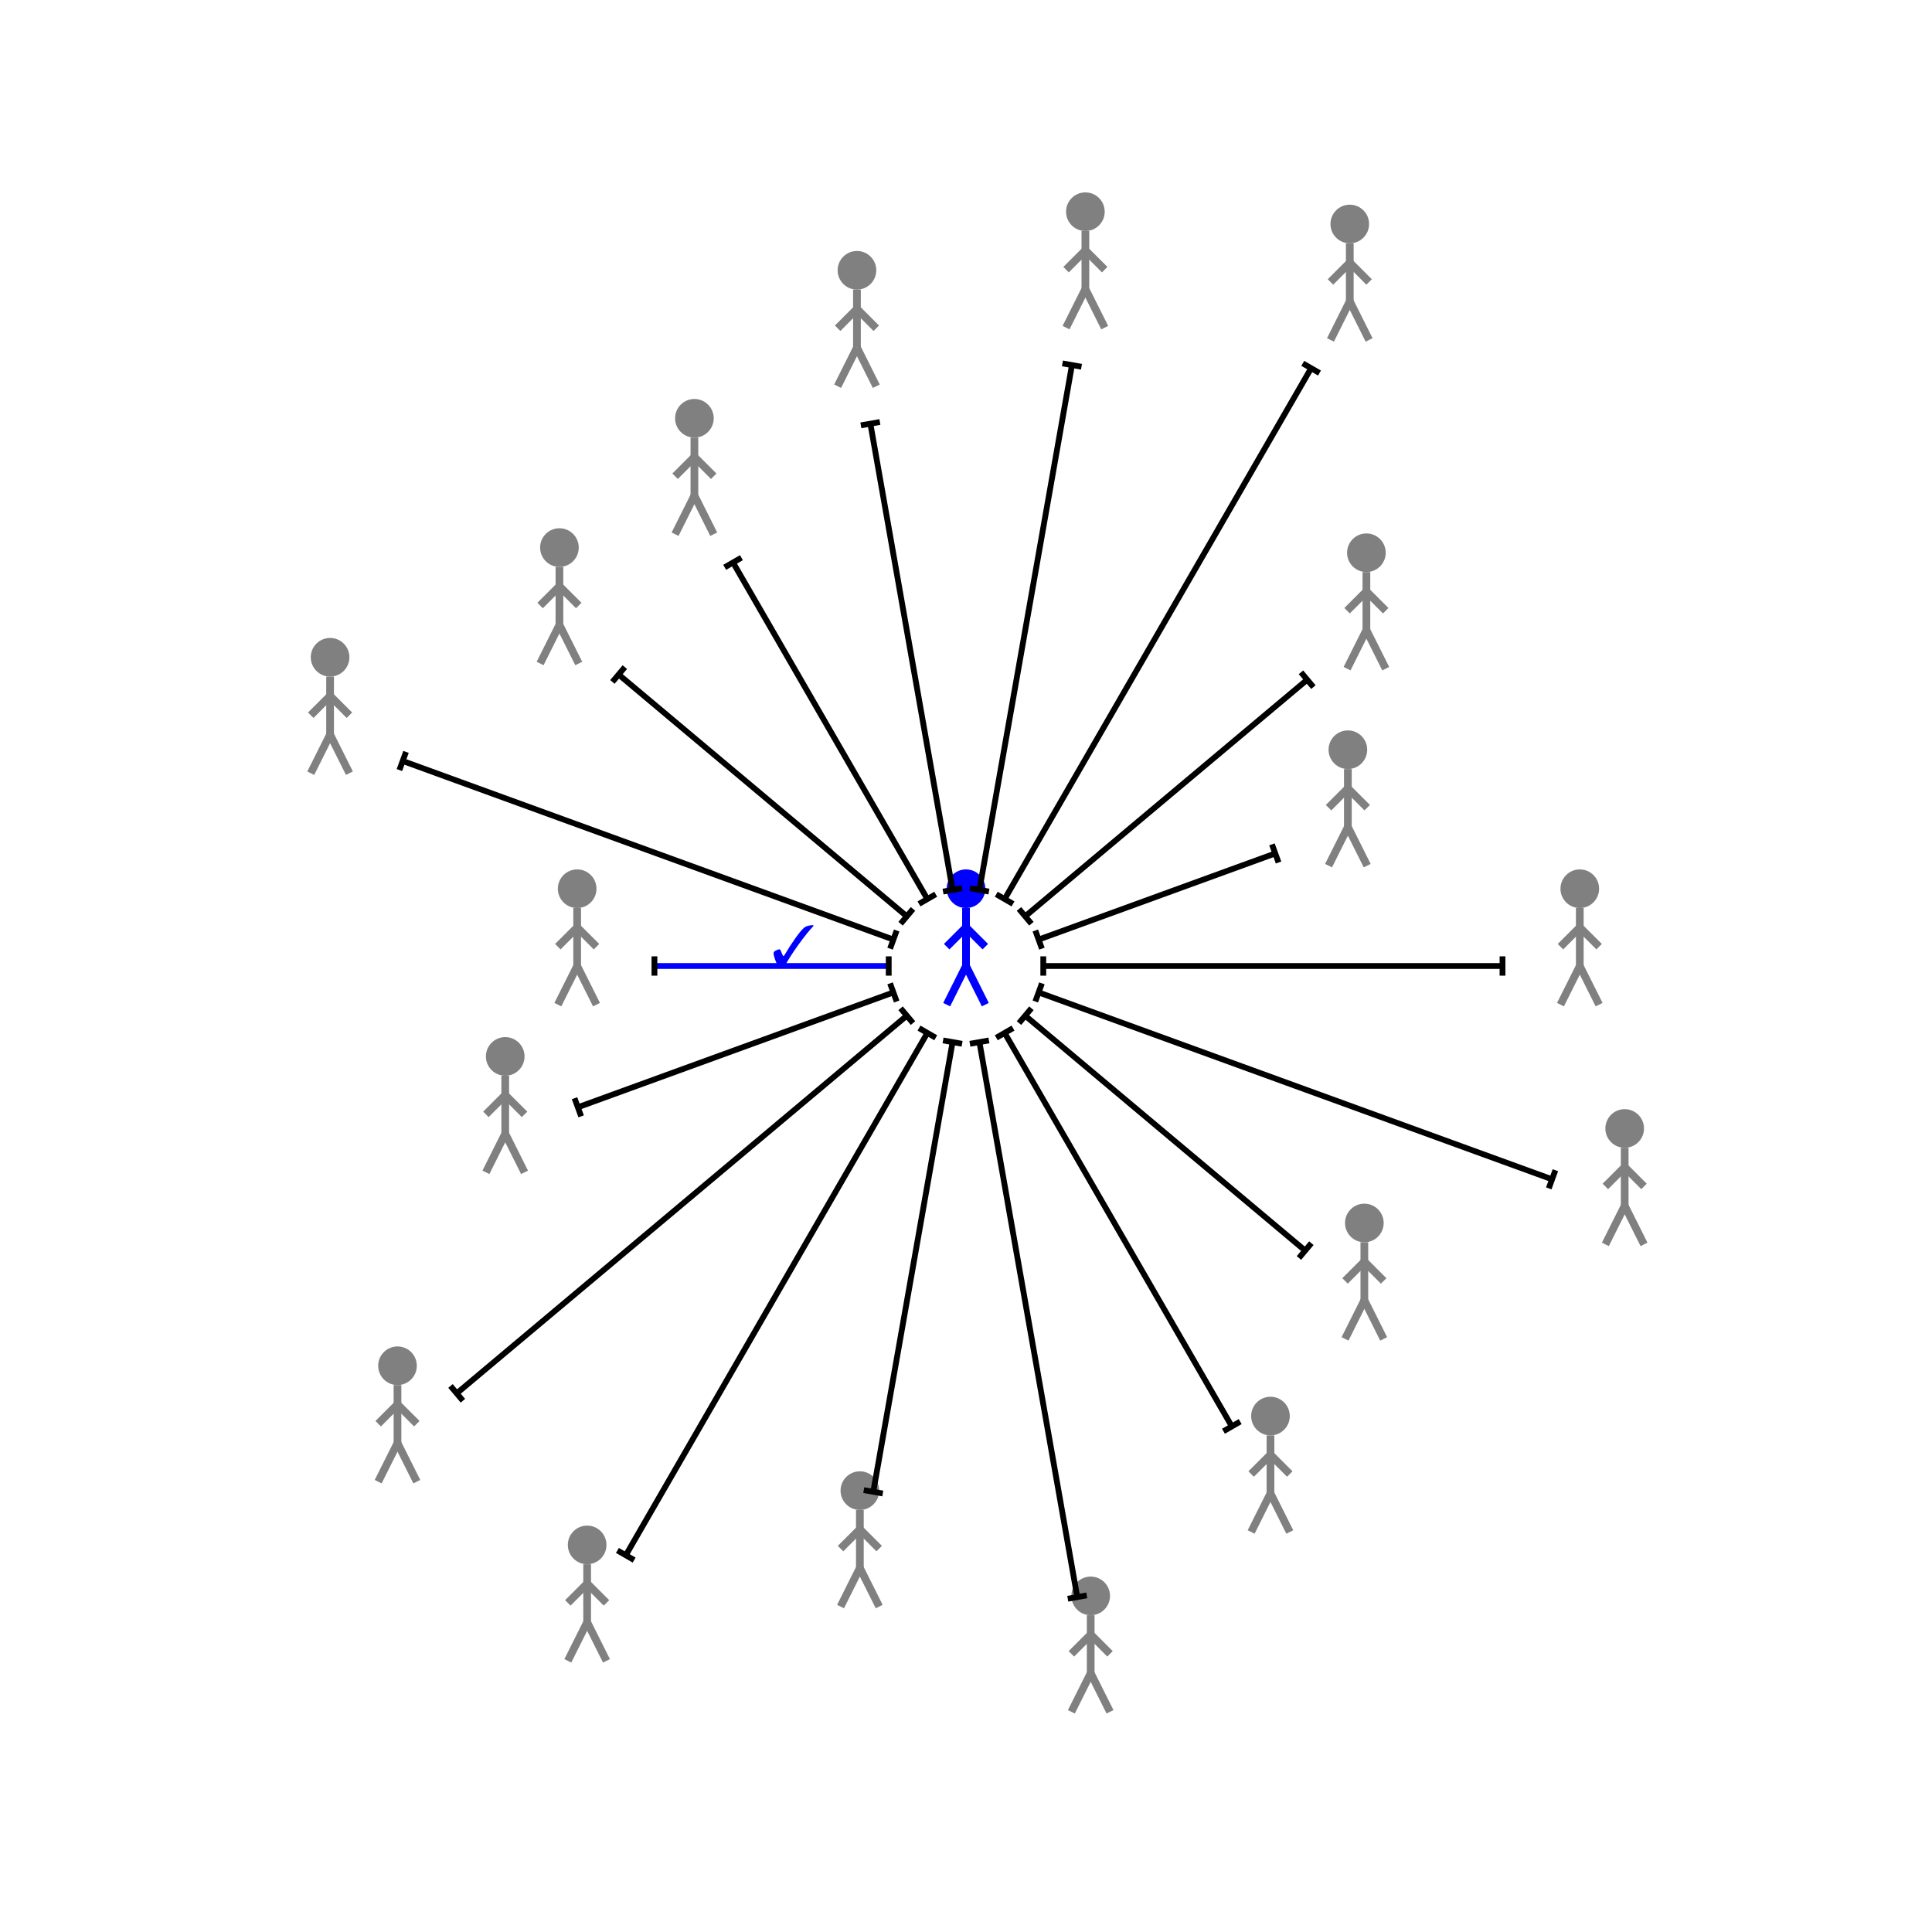
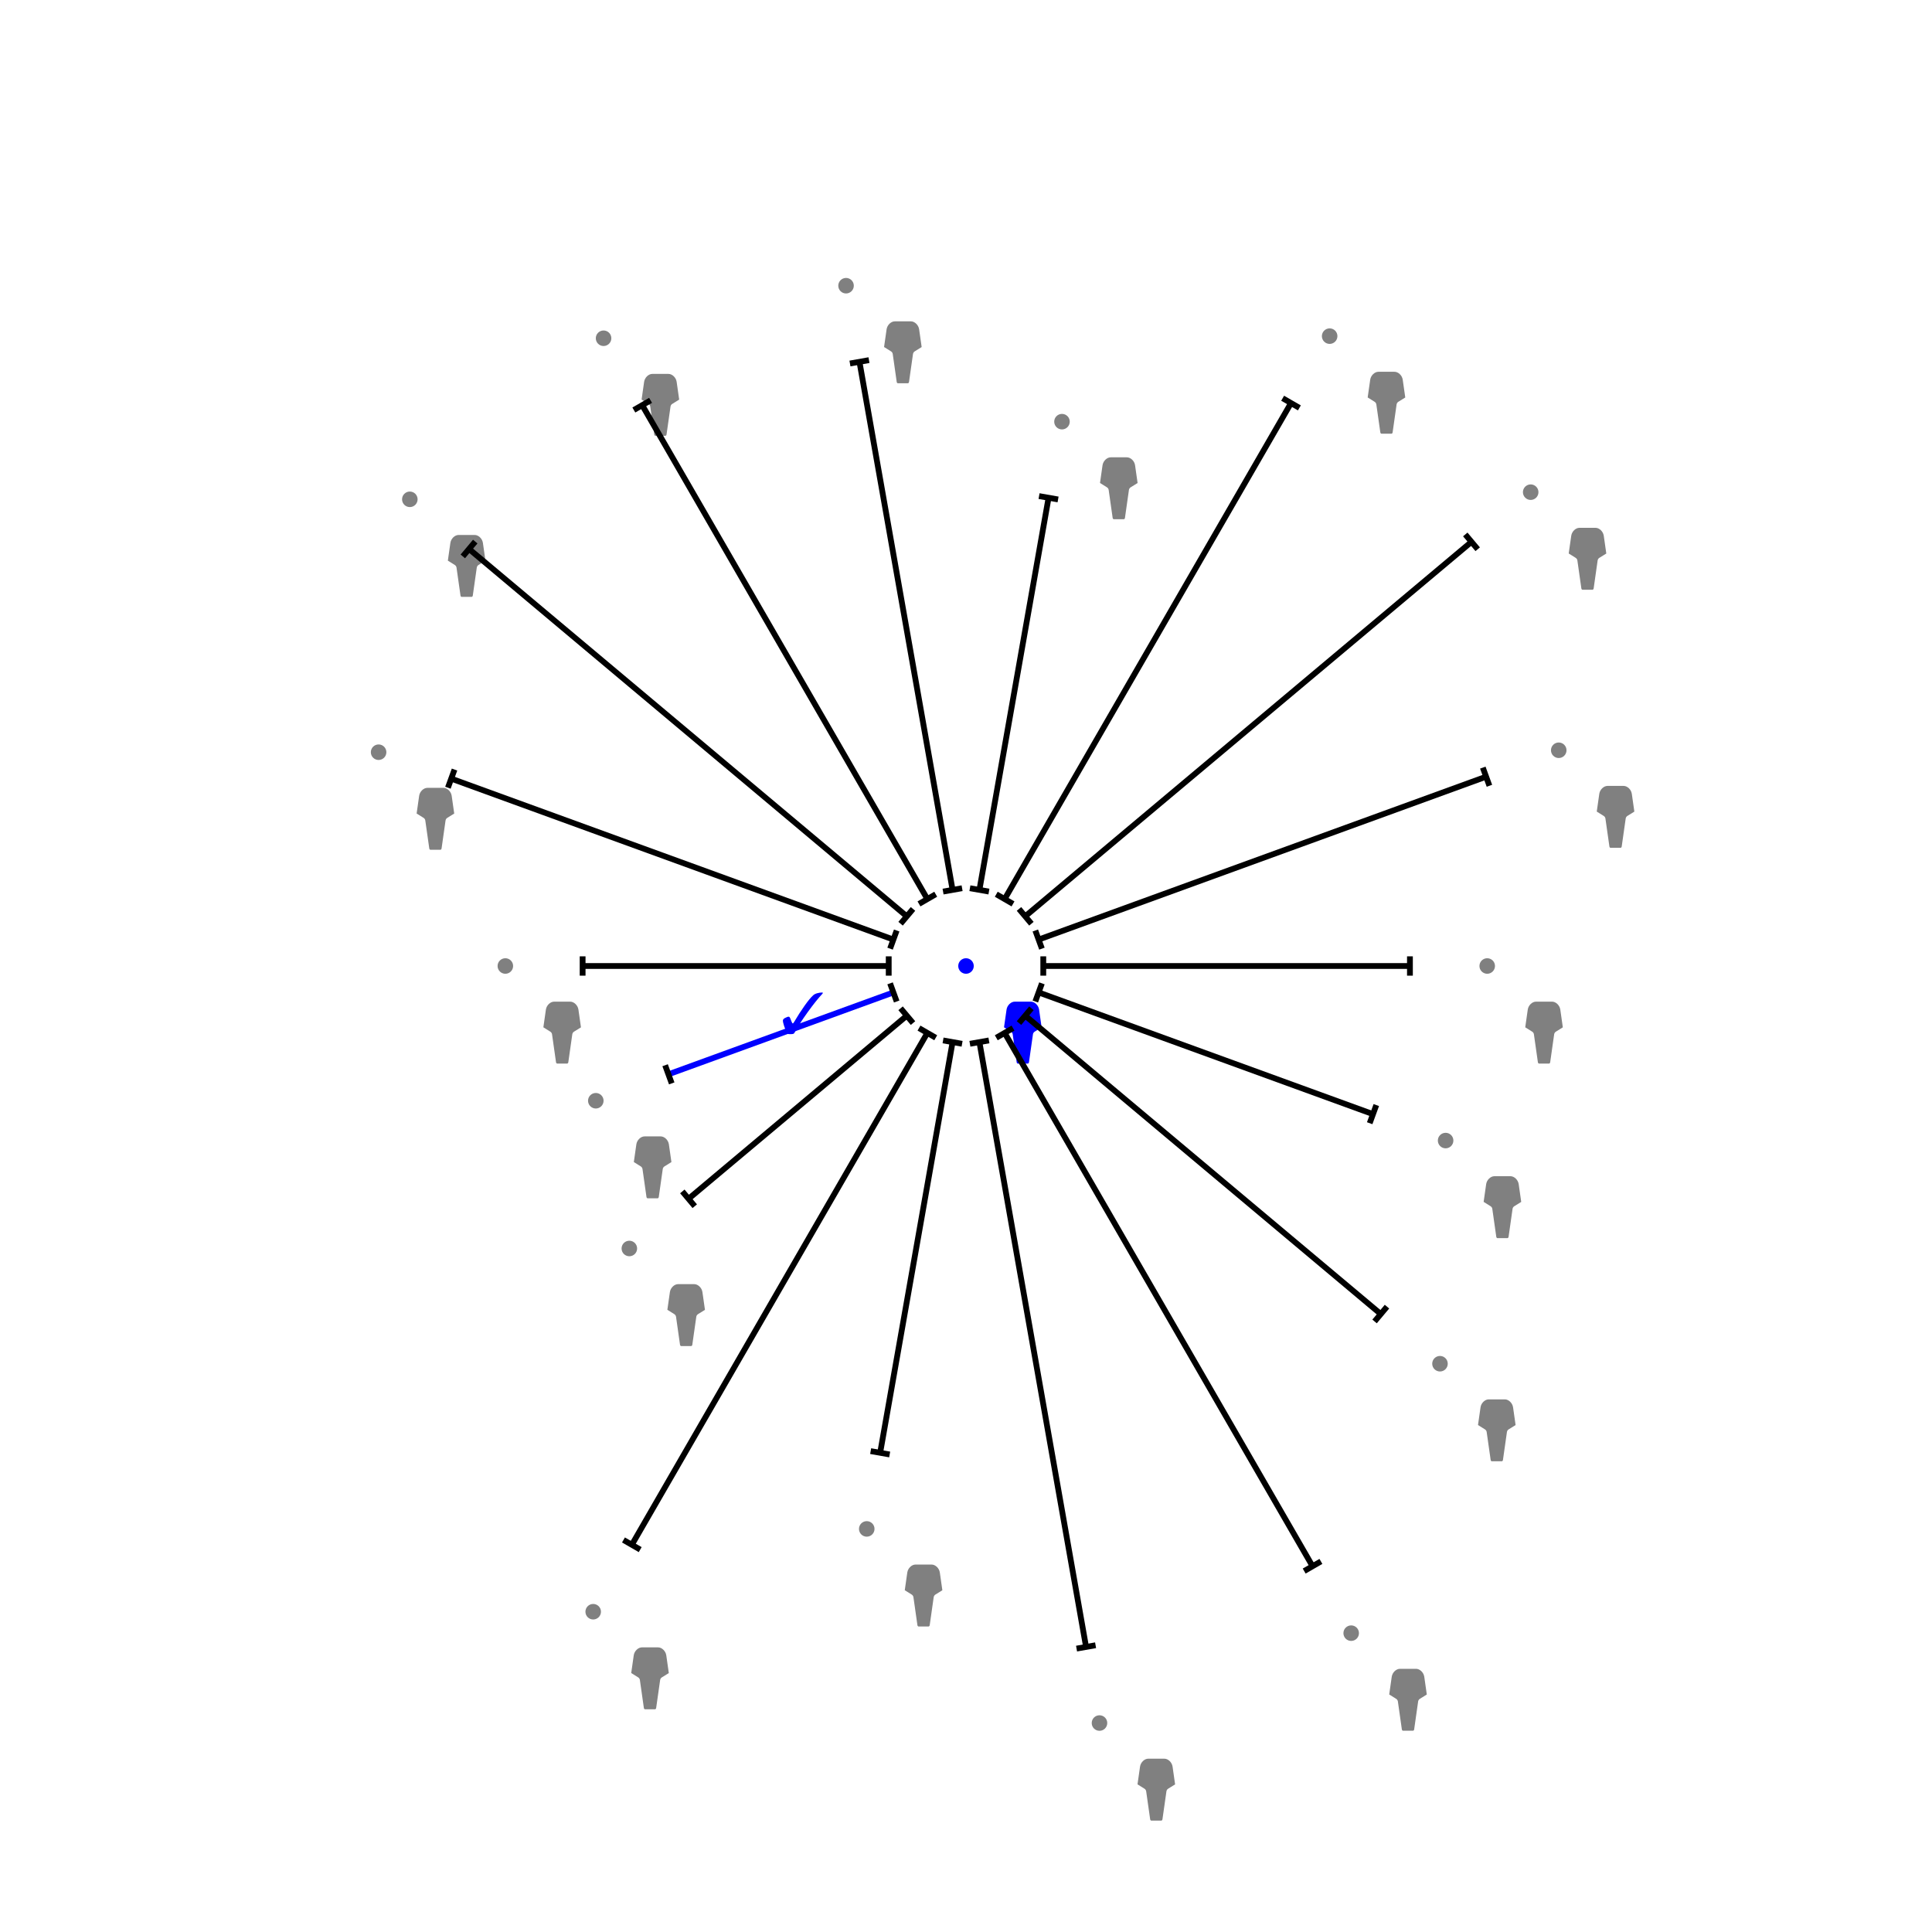
<svg xmlns="http://www.w3.org/2000/svg" baseProfile="full" height="500px" version="1.1" width="500px">
  <defs>
    <marker id="start_arrow" markerHeight="6" markerWidth="6" orient="auto" refX="3" refY="3">
      <path d="M6,0 L0,3 L6,6 Z" fill="black" />
    </marker>
    <marker id="end_arrow" markerHeight="6" markerWidth="6" orient="auto" refX="3" refY="3">
      <path d="M0,0 L6,3 L0,6 Z" fill="black" />
    </marker>
  </defs>
-   <circle cx="250" cy="230" fill="blue" r="5" />
-   <line stroke="blue" stroke-width="2" x1="250" x2="250" y1="235" y2="250" />
-   <line stroke="blue" stroke-width="2" x1="250" x2="245" y1="240" y2="245" />
-   <line stroke="blue" stroke-width="2" x1="250" x2="255" y1="240" y2="245" />
-   <line stroke="blue" stroke-width="2" x1="250" x2="245" y1="250" y2="260" />
-   <line stroke="blue" stroke-width="2" x1="250" x2="255" y1="250" y2="260" />
-   <circle cx="408.848" cy="230.0" fill="grey" r="5" />
-   <line stroke="grey" stroke-width="2" x1="408.848" x2="408.848" y1="235.0" y2="250.0" />
-   <line stroke="grey" stroke-width="2" x1="408.848" x2="403.848" y1="240.0" y2="245.0" />
-   <line stroke="grey" stroke-width="2" x1="408.848" x2="413.848" y1="240.0" y2="245.0" />
-   <line stroke="grey" stroke-width="2" x1="408.848" x2="403.848" y1="250.0" y2="260.0" />
-   <line stroke="grey" stroke-width="2" x1="408.848" x2="413.848" y1="250.0" y2="260.0" />
-   <line stroke="black" stroke-width="1.5" x1="270.0" x2="388.848" y1="250.0" y2="250.0" />
+   <g fill="blue" transform="translate(250,250) scale(0.1)">
+     <circle cx="0" cy="0" r="20.104" />
+     <path d="M98.402,158.679 L104.963,112.661 C106.644,101.598 116.398,92.253 126.261,92.253 H167.816 C177.678,92.253 187.431,101.599 189.114,112.661 L195.687,158.766 L177.734,169.911 C175.299,171.423 173.66,173.934 173.256,176.769 L162.956,249.147 C162.951,249.184 162.945,249.222 162.94,249.259 C162.697,251.122 161.041,252.485 160.27,252.485 H133.833 C133.062,252.485 131.406,251.123 131.163,249.259 C131.158,249.222 131.152,249.184 131.147,249.147 L120.845,176.769 C120.442,173.933 118.802,171.423 116.368,169.911 L98.402,158.679 Z" />
+   </g>
+   <g fill="grey" transform="translate(384.8899,250.0) scale(0.1)">
+     <circle cx="0" cy="0" r="20.104" />
+     <path d="M98.402,158.679 L104.963,112.661 C106.644,101.598 116.398,92.253 126.261,92.253 H167.816 C177.678,92.253 187.431,101.599 189.114,112.661 L195.687,158.766 L177.734,169.911 C175.299,171.423 173.66,173.934 173.256,176.769 L162.956,249.147 C162.951,249.184 162.945,249.222 162.94,249.259 C162.697,251.122 161.041,252.485 160.27,252.485 H133.833 C133.062,252.485 131.406,251.123 131.163,249.259 C131.158,249.222 131.152,249.184 131.147,249.147 L120.845,176.769 C120.442,173.933 118.802,171.423 116.368,169.911 L98.402,158.679 Z" />
+   </g>
+   <line stroke="black" stroke-width="1.5" x1="270.0" x2="364.89" y1="250.0" y2="250.0" />
  <line stroke="black" stroke-width="1.5" x1="270.0" x2="270.0" y1="252.5" y2="247.5" />
-   <line stroke="black" stroke-width="1.5" x1="388.848" x2="388.848" y1="252.5" y2="247.5" />
-   <circle cx="420.468" cy="292.045" fill="grey" r="5" />
-   <line stroke="grey" stroke-width="2" x1="420.468" x2="420.468" y1="297.045" y2="312.045" />
-   <line stroke="grey" stroke-width="2" x1="420.468" x2="415.468" y1="302.045" y2="307.045" />
-   <line stroke="grey" stroke-width="2" x1="420.468" x2="425.468" y1="302.045" y2="307.045" />
-   <line stroke="grey" stroke-width="2" x1="420.468" x2="415.468" y1="312.045" y2="322.045" />
-   <line stroke="grey" stroke-width="2" x1="420.468" x2="425.468" y1="312.045" y2="322.045" />
-   <line stroke="black" stroke-width="1.5" x1="268.794" x2="401.675" y1="256.84" y2="305.205" />
+   <line stroke="black" stroke-width="1.5" x1="364.89" x2="364.89" y1="252.5" y2="247.5" />
+   <g fill="grey" transform="translate(374.1232,295.1771) scale(0.1)">
+     <circle cx="0" cy="0" r="20.104" />
+     <path d="M98.402,158.679 L104.963,112.661 C106.644,101.598 116.398,92.253 126.261,92.253 H167.816 C177.678,92.253 187.431,101.599 189.114,112.661 L195.687,158.766 L177.734,169.911 C175.299,171.423 173.66,173.934 173.256,176.769 L162.956,249.147 C162.951,249.184 162.945,249.222 162.94,249.259 C162.697,251.122 161.041,252.485 160.27,252.485 H133.833 C133.062,252.485 131.406,251.123 131.163,249.259 C131.158,249.222 131.152,249.184 131.147,249.147 L120.845,176.769 C120.442,173.933 118.802,171.423 116.368,169.911 L98.402,158.679 Z" />
+   </g>
+   <line stroke="black" stroke-width="1.5" x1="268.794" x2="355.329" y1="256.84" y2="288.337" />
  <line stroke="black" stroke-width="1.5" x1="267.939" x2="269.649" y1="259.19" y2="254.491" />
-   <line stroke="black" stroke-width="1.5" x1="400.82" x2="402.53" y1="307.554" y2="302.856" />
-   <circle cx="353.093" cy="316.506" fill="grey" r="5" />
-   <line stroke="grey" stroke-width="2" x1="353.093" x2="353.093" y1="321.506" y2="336.506" />
-   <line stroke="grey" stroke-width="2" x1="353.093" x2="348.093" y1="326.506" y2="331.506" />
-   <line stroke="grey" stroke-width="2" x1="353.093" x2="358.093" y1="326.506" y2="331.506" />
-   <line stroke="grey" stroke-width="2" x1="353.093" x2="348.093" y1="336.506" y2="346.506" />
-   <line stroke="grey" stroke-width="2" x1="353.093" x2="358.093" y1="336.506" y2="346.506" />
-   <line stroke="black" stroke-width="1.5" x1="265.321" x2="337.772" y1="262.856" y2="323.65" />
+   <line stroke="black" stroke-width="1.5" x1="354.474" x2="356.184" y1="290.686" y2="285.988" />
+   <g fill="grey" transform="translate(372.666,352.929) scale(0.1)">
+     <circle cx="0" cy="0" r="20.104" />
+     <path d="M98.402,158.679 L104.963,112.661 C106.644,101.598 116.398,92.253 126.261,92.253 H167.816 C177.678,92.253 187.431,101.599 189.114,112.661 L195.687,158.766 L177.734,169.911 C175.299,171.423 173.66,173.934 173.256,176.769 L162.956,249.147 C162.951,249.184 162.945,249.222 162.94,249.259 C162.697,251.122 161.041,252.485 160.27,252.485 H133.833 C133.062,252.485 131.406,251.123 131.163,249.259 C131.158,249.222 131.152,249.184 131.147,249.147 L120.845,176.769 C120.442,173.933 118.802,171.423 116.368,169.911 L98.402,158.679 Z" />
+   </g>
+   <line stroke="black" stroke-width="1.5" x1="265.321" x2="357.345" y1="262.856" y2="340.073" />
  <line stroke="black" stroke-width="1.5" x1="263.714" x2="266.928" y1="264.771" y2="260.941" />
-   <line stroke="black" stroke-width="1.5" x1="336.166" x2="339.379" y1="325.565" y2="321.735" />
-   <circle cx="328.795" cy="366.477" fill="grey" r="5" />
-   <line stroke="grey" stroke-width="2" x1="328.795" x2="328.795" y1="371.477" y2="386.477" />
-   <line stroke="grey" stroke-width="2" x1="328.795" x2="323.795" y1="376.477" y2="381.477" />
-   <line stroke="grey" stroke-width="2" x1="328.795" x2="333.795" y1="376.477" y2="381.477" />
-   <line stroke="grey" stroke-width="2" x1="328.795" x2="323.795" y1="386.477" y2="396.477" />
-   <line stroke="grey" stroke-width="2" x1="328.795" x2="333.795" y1="386.477" y2="396.477" />
-   <line stroke="black" stroke-width="1.5" x1="260.0" x2="318.795" y1="267.321" y2="369.156" />
+   <line stroke="black" stroke-width="1.5" x1="355.738" x2="358.952" y1="341.988" y2="338.158" />
+   <g fill="grey" transform="translate(349.6864,422.6619) scale(0.1)">
+     <circle cx="0" cy="0" r="20.104" />
+     <path d="M98.402,158.679 L104.963,112.661 C106.644,101.598 116.398,92.253 126.261,92.253 H167.816 C177.678,92.253 187.431,101.599 189.114,112.661 L195.687,158.766 L177.734,169.911 C175.299,171.423 173.66,173.934 173.256,176.769 L162.956,249.147 C162.951,249.184 162.945,249.222 162.94,249.259 C162.697,251.122 161.041,252.485 160.27,252.485 H133.833 C133.062,252.485 131.406,251.123 131.163,249.259 C131.158,249.222 131.152,249.184 131.147,249.147 L120.845,176.769 C120.442,173.933 118.802,171.423 116.368,169.911 L98.402,158.679 Z" />
+   </g>
+   <line stroke="black" stroke-width="1.5" x1="260.0" x2="339.686" y1="267.321" y2="405.341" />
  <line stroke="black" stroke-width="1.5" x1="257.835" x2="262.165" y1="268.571" y2="266.071" />
-   <line stroke="black" stroke-width="1.5" x1="316.63" x2="320.96" y1="370.406" y2="367.906" />
-   <circle cx="282.271" cy="413.016" fill="grey" r="5" />
-   <line stroke="grey" stroke-width="2" x1="282.271" x2="282.271" y1="418.016" y2="433.016" />
-   <line stroke="grey" stroke-width="2" x1="282.271" x2="277.271" y1="423.016" y2="428.016" />
-   <line stroke="grey" stroke-width="2" x1="282.271" x2="287.271" y1="423.016" y2="428.016" />
-   <line stroke="grey" stroke-width="2" x1="282.271" x2="277.271" y1="433.016" y2="443.016" />
-   <line stroke="grey" stroke-width="2" x1="282.271" x2="287.271" y1="433.016" y2="443.016" />
-   <line stroke="black" stroke-width="1.5" x1="253.473" x2="278.798" y1="269.696" y2="413.319" />
+   <line stroke="black" stroke-width="1.5" x1="337.521" x2="341.851" y1="406.591" y2="404.091" />
+   <g fill="grey" transform="translate(284.5461,445.9206) scale(0.1)">
+     <circle cx="0" cy="0" r="20.104" />
+     <path d="M98.402,158.679 L104.963,112.661 C106.644,101.598 116.398,92.253 126.261,92.253 H167.816 C177.678,92.253 187.431,101.599 189.114,112.661 L195.687,158.766 L177.734,169.911 C175.299,171.423 173.66,173.934 173.256,176.769 L162.956,249.147 C162.951,249.184 162.945,249.222 162.94,249.259 C162.697,251.122 161.041,252.485 160.27,252.485 H133.833 C133.062,252.485 131.406,251.123 131.163,249.259 C131.158,249.222 131.152,249.184 131.147,249.147 L120.845,176.769 C120.442,173.933 118.802,171.423 116.368,169.911 L98.402,158.679 Z" />
+   </g>
+   <line stroke="black" stroke-width="1.5" x1="253.473" x2="281.073" y1="269.696" y2="426.224" />
  <line stroke="black" stroke-width="1.5" x1="251.011" x2="255.935" y1="270.13" y2="269.262" />
-   <line stroke="black" stroke-width="1.5" x1="276.336" x2="281.26" y1="413.753" y2="412.885" />
-   <circle cx="222.533" cy="385.774" fill="grey" r="5" />
-   <line stroke="grey" stroke-width="2" x1="222.533" x2="222.533" y1="390.774" y2="405.774" />
-   <line stroke="grey" stroke-width="2" x1="222.533" x2="217.533" y1="395.774" y2="400.774" />
-   <line stroke="grey" stroke-width="2" x1="222.533" x2="227.533" y1="395.774" y2="400.774" />
-   <line stroke="grey" stroke-width="2" x1="222.533" x2="217.533" y1="405.774" y2="415.774" />
-   <line stroke="grey" stroke-width="2" x1="222.533" x2="227.533" y1="405.774" y2="415.774" />
-   <line stroke="black" stroke-width="1.5" x1="246.527" x2="226.006" y1="269.696" y2="386.078" />
+   <line stroke="black" stroke-width="1.5" x1="278.611" x2="283.535" y1="426.659" y2="425.79" />
+   <g fill="grey" transform="translate(224.3128,395.6796) scale(0.1)">
+     <circle cx="0" cy="0" r="20.104" />
+     <path d="M98.402,158.679 L104.963,112.661 C106.644,101.598 116.398,92.253 126.261,92.253 H167.816 C177.678,92.253 187.431,101.599 189.114,112.661 L195.687,158.766 L177.734,169.911 C175.299,171.423 173.66,173.934 173.256,176.769 L162.956,249.147 C162.951,249.184 162.945,249.222 162.94,249.259 C162.697,251.122 161.041,252.485 160.27,252.485 H133.833 C133.062,252.485 131.406,251.123 131.163,249.259 C131.158,249.222 131.152,249.184 131.147,249.147 L120.845,176.769 C120.442,173.933 118.802,171.423 116.368,169.911 L98.402,158.679 Z" />
+   </g>
+   <line stroke="black" stroke-width="1.5" x1="246.527" x2="227.786" y1="269.696" y2="375.983" />
  <line stroke="black" stroke-width="1.5" x1="244.065" x2="248.989" y1="269.262" y2="270.13" />
-   <line stroke="black" stroke-width="1.5" x1="223.544" x2="228.468" y1="385.644" y2="386.512" />
-   <circle cx="151.953" cy="399.823" fill="grey" r="5" />
-   <line stroke="grey" stroke-width="2" x1="151.953" x2="151.953" y1="404.823" y2="419.823" />
-   <line stroke="grey" stroke-width="2" x1="151.953" x2="146.953" y1="409.823" y2="414.823" />
-   <line stroke="grey" stroke-width="2" x1="151.953" x2="156.953" y1="409.823" y2="414.823" />
-   <line stroke="grey" stroke-width="2" x1="151.953" x2="146.953" y1="419.823" y2="429.823" />
-   <line stroke="grey" stroke-width="2" x1="151.953" x2="156.953" y1="419.823" y2="429.823" />
-   <line stroke="black" stroke-width="1.5" x1="240.0" x2="161.953" y1="267.321" y2="402.502" />
+   <line stroke="black" stroke-width="1.5" x1="225.324" x2="230.248" y1="375.549" y2="376.418" />
+   <g fill="grey" transform="translate(153.5185,417.1109) scale(0.1)">
+     <circle cx="0" cy="0" r="20.104" />
+     <path d="M98.402,158.679 L104.963,112.661 C106.644,101.598 116.398,92.253 126.261,92.253 H167.816 C177.678,92.253 187.431,101.599 189.114,112.661 L195.687,158.766 L177.734,169.911 C175.299,171.423 173.66,173.934 173.256,176.769 L162.956,249.147 C162.951,249.184 162.945,249.222 162.94,249.259 C162.697,251.122 161.041,252.485 160.27,252.485 H133.833 C133.062,252.485 131.406,251.123 131.163,249.259 C131.158,249.222 131.152,249.184 131.147,249.147 L120.845,176.769 C120.442,173.933 118.802,171.423 116.368,169.911 L98.402,158.679 Z" />
+   </g>
+   <line stroke="black" stroke-width="1.5" x1="240.0" x2="163.518" y1="267.321" y2="399.79" />
  <line stroke="black" stroke-width="1.5" x1="237.835" x2="242.165" y1="266.071" y2="268.571" />
-   <line stroke="black" stroke-width="1.5" x1="159.788" x2="164.118" y1="401.252" y2="403.752" />
-   <circle cx="102.871" cy="353.456" fill="grey" r="5" />
-   <line stroke="grey" stroke-width="2" x1="102.871" x2="102.871" y1="358.456" y2="373.456" />
-   <line stroke="grey" stroke-width="2" x1="102.871" x2="97.871" y1="363.456" y2="368.456" />
-   <line stroke="grey" stroke-width="2" x1="102.871" x2="107.871" y1="363.456" y2="368.456" />
-   <line stroke="grey" stroke-width="2" x1="102.871" x2="97.871" y1="373.456" y2="383.456" />
-   <line stroke="grey" stroke-width="2" x1="102.871" x2="107.871" y1="373.456" y2="383.456" />
-   <line stroke="black" stroke-width="1.5" x1="234.679" x2="118.192" y1="262.856" y2="360.6" />
+   <line stroke="black" stroke-width="1.5" x1="161.353" x2="165.684" y1="398.54" y2="401.04" />
+   <g fill="grey" transform="translate(162.8734,323.1079) scale(0.1)">
+     <circle cx="0" cy="0" r="20.104" />
+     <path d="M98.402,158.679 L104.963,112.661 C106.644,101.598 116.398,92.253 126.261,92.253 H167.816 C177.678,92.253 187.431,101.599 189.114,112.661 L195.687,158.766 L177.734,169.911 C175.299,171.423 173.66,173.934 173.256,176.769 L162.956,249.147 C162.951,249.184 162.945,249.222 162.94,249.259 C162.697,251.122 161.041,252.485 160.27,252.485 H133.833 C133.062,252.485 131.406,251.123 131.163,249.259 C131.158,249.222 131.152,249.184 131.147,249.147 L120.845,176.769 C120.442,173.933 118.802,171.423 116.368,169.911 L98.402,158.679 Z" />
+   </g>
+   <line stroke="black" stroke-width="1.5" x1="234.679" x2="178.194" y1="262.856" y2="310.252" />
  <line stroke="black" stroke-width="1.5" x1="233.072" x2="236.286" y1="260.941" y2="264.771" />
-   <line stroke="black" stroke-width="1.5" x1="116.585" x2="119.799" y1="358.685" y2="362.515" />
-   <circle cx="130.753" cy="273.402" fill="grey" r="5" />
-   <line stroke="grey" stroke-width="2" x1="130.753" x2="130.753" y1="278.402" y2="293.402" />
-   <line stroke="grey" stroke-width="2" x1="130.753" x2="125.753" y1="283.402" y2="288.402" />
-   <line stroke="grey" stroke-width="2" x1="130.753" x2="135.753" y1="283.402" y2="288.402" />
-   <line stroke="grey" stroke-width="2" x1="130.753" x2="125.753" y1="293.402" y2="303.402" />
-   <line stroke="grey" stroke-width="2" x1="130.753" x2="135.753" y1="293.402" y2="303.402" />
-   <line stroke="black" stroke-width="1.5" x1="231.206" x2="149.547" y1="256.84" y2="286.562" />
+   <line stroke="black" stroke-width="1.5" x1="176.587" x2="179.801" y1="308.337" y2="312.167" />
+   <g fill="grey" transform="translate(154.1942,284.8705) scale(0.1)">
+     <circle cx="0" cy="0" r="20.104" />
+     <path d="M98.402,158.679 L104.963,112.661 C106.644,101.598 116.398,92.253 126.261,92.253 H167.816 C177.678,92.253 187.431,101.599 189.114,112.661 L195.687,158.766 L177.734,169.911 C175.299,171.423 173.66,173.934 173.256,176.769 L162.956,249.147 C162.951,249.184 162.945,249.222 162.94,249.259 C162.697,251.122 161.041,252.485 160.27,252.485 H133.833 C133.062,252.485 131.406,251.123 131.163,249.259 C131.158,249.222 131.152,249.184 131.147,249.147 L120.845,176.769 C120.442,173.933 118.802,171.423 116.368,169.911 L98.402,158.679 Z" />
+   </g>
+   <line stroke="blue" stroke-width="1.5" x1="231.206" x2="172.988" y1="256.84" y2="278.03" />
  <line stroke="black" stroke-width="1.5" x1="230.351" x2="232.061" y1="254.491" y2="259.19" />
-   <line stroke="black" stroke-width="1.5" x1="148.692" x2="150.402" y1="284.213" y2="288.911" />
-   <circle cx="149.369" cy="230.0" fill="grey" r="5" />
-   <line stroke="grey" stroke-width="2" x1="149.369" x2="149.369" y1="235.0" y2="250.0" />
-   <line stroke="grey" stroke-width="2" x1="149.369" x2="144.369" y1="240.0" y2="245.0" />
-   <line stroke="grey" stroke-width="2" x1="149.369" x2="154.369" y1="240.0" y2="245.0" />
-   <line stroke="grey" stroke-width="2" x1="149.369" x2="144.369" y1="250.0" y2="260.0" />
-   <line stroke="grey" stroke-width="2" x1="149.369" x2="154.369" y1="250.0" y2="260.0" />
-   <line stroke="blue" stroke-width="1.5" x1="230.0" x2="169.369" y1="250.0" y2="250.0" />
+   <line stroke="black" stroke-width="1.5" x1="172.133" x2="173.843" y1="275.681" y2="280.379" />
+   <g fill="grey" transform="translate(130.7833,250) scale(0.1)">
+     <circle cx="0" cy="0" r="20.104" />
+     <path d="M98.402,158.679 L104.963,112.661 C106.644,101.598 116.398,92.253 126.261,92.253 H167.816 C177.678,92.253 187.431,101.599 189.114,112.661 L195.687,158.766 L177.734,169.911 C175.299,171.423 173.66,173.934 173.256,176.769 L162.956,249.147 C162.951,249.184 162.945,249.222 162.94,249.259 C162.697,251.122 161.041,252.485 160.27,252.485 H133.833 C133.062,252.485 131.406,251.123 131.163,249.259 C131.158,249.222 131.152,249.184 131.147,249.147 L120.845,176.769 C120.442,173.933 118.802,171.423 116.368,169.911 L98.402,158.679 Z" />
+   </g>
+   <line stroke="black" stroke-width="1.5" x1="230.0" x2="150.783" y1="250.0" y2="250" />
  <line stroke="black" stroke-width="1.5" x1="230.0" x2="230.0" y1="247.5" y2="252.5" />
-   <line stroke="black" stroke-width="1.5" x1="169.369" x2="169.369" y1="247.5" y2="252.5" />
-   <circle cx="85.426" cy="170.1" fill="grey" r="5" />
-   <line stroke="grey" stroke-width="2" x1="85.426" x2="85.426" y1="175.1" y2="190.1" />
-   <line stroke="grey" stroke-width="2" x1="85.426" x2="80.426" y1="180.1" y2="185.1" />
-   <line stroke="grey" stroke-width="2" x1="85.426" x2="90.426" y1="180.1" y2="185.1" />
-   <line stroke="grey" stroke-width="2" x1="85.426" x2="80.426" y1="190.1" y2="200.1" />
-   <line stroke="grey" stroke-width="2" x1="85.426" x2="90.426" y1="190.1" y2="200.1" />
-   <line stroke="black" stroke-width="1.5" x1="231.206" x2="104.219" y1="243.16" y2="196.94" />
+   <line stroke="black" stroke-width="1.5" x1="150.783" x2="150.783" y1="247.5" y2="252.5" />
+   <g fill="grey" transform="translate(97.98251,194.6702) scale(0.1)">
+     <circle cx="0" cy="0" r="20.104" />
+     <path d="M98.402,158.679 L104.963,112.661 C106.644,101.598 116.398,92.253 126.261,92.253 H167.816 C177.678,92.253 187.431,101.599 189.114,112.661 L195.687,158.766 L177.734,169.911 C175.299,171.423 173.66,173.934 173.256,176.769 L162.956,249.147 C162.951,249.184 162.945,249.222 162.94,249.259 C162.697,251.122 161.041,252.485 160.27,252.485 H133.833 C133.062,252.485 131.406,251.123 131.163,249.259 C131.158,249.222 131.152,249.184 131.147,249.147 L120.845,176.769 C120.442,173.933 118.802,171.423 116.368,169.911 L98.402,158.679 Z" />
+   </g>
+   <line stroke="black" stroke-width="1.5" x1="231.206" x2="116.776" y1="243.16" y2="201.511" />
  <line stroke="black" stroke-width="1.5" x1="232.061" x2="230.351" y1="240.81" y2="245.509" />
-   <line stroke="black" stroke-width="1.5" x1="105.074" x2="103.364" y1="194.591" y2="199.289" />
-   <circle cx="144.78" cy="141.71" fill="grey" r="5" />
-   <line stroke="grey" stroke-width="2" x1="144.78" x2="144.78" y1="146.71" y2="161.71" />
-   <line stroke="grey" stroke-width="2" x1="144.78" x2="139.78" y1="151.71" y2="156.71" />
-   <line stroke="grey" stroke-width="2" x1="144.78" x2="149.78" y1="151.71" y2="156.71" />
-   <line stroke="grey" stroke-width="2" x1="144.78" x2="139.78" y1="161.71" y2="171.71" />
-   <line stroke="grey" stroke-width="2" x1="144.78" x2="149.78" y1="161.71" y2="171.71" />
-   <line stroke="black" stroke-width="1.5" x1="234.679" x2="160.101" y1="237.144" y2="174.566" />
+   <line stroke="black" stroke-width="1.5" x1="117.631" x2="115.921" y1="199.161" y2="203.86" />
+   <g fill="grey" transform="translate(106.0629,129.2224) scale(0.1)">
+     <circle cx="0" cy="0" r="20.104" />
+     <path d="M98.402,158.679 L104.963,112.661 C106.644,101.598 116.398,92.253 126.261,92.253 H167.816 C177.678,92.253 187.431,101.599 189.114,112.661 L195.687,158.766 L177.734,169.911 C175.299,171.423 173.66,173.934 173.256,176.769 L162.956,249.147 C162.951,249.184 162.945,249.222 162.94,249.259 C162.697,251.122 161.041,252.485 160.27,252.485 H133.833 C133.062,252.485 131.406,251.123 131.163,249.259 C131.158,249.222 131.152,249.184 131.147,249.147 L120.845,176.769 C120.442,173.933 118.802,171.423 116.368,169.911 L98.402,158.679 Z" />
+   </g>
+   <line stroke="black" stroke-width="1.5" x1="234.679" x2="121.384" y1="237.144" y2="142.078" />
  <line stroke="black" stroke-width="1.5" x1="236.286" x2="233.072" y1="235.229" y2="239.059" />
-   <line stroke="black" stroke-width="1.5" x1="161.708" x2="158.494" y1="172.65" y2="176.481" />
-   <circle cx="179.71" cy="108.254" fill="grey" r="5" />
-   <line stroke="grey" stroke-width="2" x1="179.71" x2="179.71" y1="113.254" y2="128.254" />
-   <line stroke="grey" stroke-width="2" x1="179.71" x2="174.71" y1="118.254" y2="123.254" />
-   <line stroke="grey" stroke-width="2" x1="179.71" x2="184.71" y1="118.254" y2="123.254" />
-   <line stroke="grey" stroke-width="2" x1="179.71" x2="174.71" y1="128.254" y2="138.254" />
-   <line stroke="grey" stroke-width="2" x1="179.71" x2="184.71" y1="128.254" y2="138.254" />
-   <line stroke="black" stroke-width="1.5" x1="240.0" x2="189.71" y1="232.679" y2="145.575" />
+   <line stroke="black" stroke-width="1.5" x1="122.991" x2="119.777" y1="140.163" y2="143.993" />
+   <g fill="grey" transform="translate(156.2032,87.53926) scale(0.1)">
+     <circle cx="0" cy="0" r="20.104" />
+     <path d="M98.402,158.679 L104.963,112.661 C106.644,101.598 116.398,92.253 126.261,92.253 H167.816 C177.678,92.253 187.431,101.599 189.114,112.661 L195.687,158.766 L177.734,169.911 C175.299,171.423 173.66,173.934 173.256,176.769 L162.956,249.147 C162.951,249.184 162.945,249.222 162.94,249.259 C162.697,251.122 161.041,252.485 160.27,252.485 H133.833 C133.062,252.485 131.406,251.123 131.163,249.259 C131.158,249.222 131.152,249.184 131.147,249.147 L120.845,176.769 C120.442,173.933 118.802,171.423 116.368,169.911 L98.402,158.679 Z" />
+   </g>
+   <line stroke="black" stroke-width="1.5" x1="240.0" x2="166.203" y1="232.679" y2="104.86" />
  <line stroke="black" stroke-width="1.5" x1="242.165" x2="237.835" y1="231.429" y2="233.929" />
-   <line stroke="black" stroke-width="1.5" x1="191.875" x2="187.545" y1="144.325" y2="146.825" />
-   <circle cx="221.779" cy="69.951" fill="grey" r="5" />
-   <line stroke="grey" stroke-width="2" x1="221.779" x2="221.779" y1="74.951" y2="89.951" />
-   <line stroke="grey" stroke-width="2" x1="221.779" x2="216.779" y1="79.951" y2="84.951" />
-   <line stroke="grey" stroke-width="2" x1="221.779" x2="226.779" y1="79.951" y2="84.951" />
-   <line stroke="grey" stroke-width="2" x1="221.779" x2="216.779" y1="89.951" y2="99.951" />
-   <line stroke="grey" stroke-width="2" x1="221.779" x2="226.779" y1="89.951" y2="99.951" />
-   <line stroke="black" stroke-width="1.5" x1="246.527" x2="225.252" y1="230.304" y2="109.647" />
+   <line stroke="black" stroke-width="1.5" x1="168.368" x2="164.038" y1="103.61" y2="106.11" />
+   <g fill="grey" transform="translate(218.9558,73.93977) scale(0.1)">
+     <circle cx="0" cy="0" r="20.104" />
+     <path d="M98.402,158.679 L104.963,112.661 C106.644,101.598 116.398,92.253 126.261,92.253 H167.816 C177.678,92.253 187.431,101.599 189.114,112.661 L195.687,158.766 L177.734,169.911 C175.299,171.423 173.66,173.934 173.256,176.769 L162.956,249.147 C162.951,249.184 162.945,249.222 162.94,249.259 C162.697,251.122 161.041,252.485 160.27,252.485 H133.833 C133.062,252.485 131.406,251.123 131.163,249.259 C131.158,249.222 131.152,249.184 131.147,249.147 L120.845,176.769 C120.442,173.933 118.802,171.423 116.368,169.911 L98.402,158.679 Z" />
+   </g>
+   <line stroke="black" stroke-width="1.5" x1="246.527" x2="222.429" y1="230.304" y2="93.636" />
  <line stroke="black" stroke-width="1.5" x1="248.989" x2="244.065" y1="229.87" y2="230.738" />
-   <line stroke="black" stroke-width="1.5" x1="227.714" x2="222.79" y1="109.213" y2="110.081" />
-   <circle cx="280.895" cy="54.788" fill="grey" r="5" />
-   <line stroke="grey" stroke-width="2" x1="280.895" x2="280.895" y1="59.788" y2="74.788" />
-   <line stroke="grey" stroke-width="2" x1="280.895" x2="275.895" y1="64.788" y2="69.788" />
-   <line stroke="grey" stroke-width="2" x1="280.895" x2="285.895" y1="64.788" y2="69.788" />
-   <line stroke="grey" stroke-width="2" x1="280.895" x2="275.895" y1="74.788" y2="84.788" />
-   <line stroke="grey" stroke-width="2" x1="280.895" x2="285.895" y1="74.788" y2="84.788" />
-   <line stroke="black" stroke-width="1.5" x1="253.473" x2="277.422" y1="230.304" y2="94.484" />
+   <line stroke="black" stroke-width="1.5" x1="224.891" x2="219.967" y1="93.202" y2="94.07" />
+   <g fill="grey" transform="translate(274.8399,109.1256) scale(0.1)">
+     <circle cx="0" cy="0" r="20.104" />
+     <path d="M98.402,158.679 L104.963,112.661 C106.644,101.598 116.398,92.253 126.261,92.253 H167.816 C177.678,92.253 187.431,101.599 189.114,112.661 L195.687,158.766 L177.734,169.911 C175.299,171.423 173.66,173.934 173.256,176.769 L162.956,249.147 C162.951,249.184 162.945,249.222 162.94,249.259 C162.697,251.122 161.041,252.485 160.27,252.485 H133.833 C133.062,252.485 131.406,251.123 131.163,249.259 C131.158,249.222 131.152,249.184 131.147,249.147 L120.845,176.769 C120.442,173.933 118.802,171.423 116.368,169.911 L98.402,158.679 Z" />
+   </g>
+   <line stroke="black" stroke-width="1.5" x1="253.473" x2="271.367" y1="230.304" y2="128.822" />
  <line stroke="black" stroke-width="1.5" x1="255.935" x2="251.011" y1="230.738" y2="229.87" />
-   <line stroke="black" stroke-width="1.5" x1="279.884" x2="274.96" y1="94.918" y2="94.05" />
-   <circle cx="349.322" cy="57.97" fill="grey" r="5" />
-   <line stroke="grey" stroke-width="2" x1="349.322" x2="349.322" y1="62.97" y2="77.97" />
-   <line stroke="grey" stroke-width="2" x1="349.322" x2="344.322" y1="67.97" y2="72.97" />
-   <line stroke="grey" stroke-width="2" x1="349.322" x2="354.322" y1="67.97" y2="72.97" />
-   <line stroke="grey" stroke-width="2" x1="349.322" x2="344.322" y1="77.97" y2="87.97" />
-   <line stroke="grey" stroke-width="2" x1="349.322" x2="354.322" y1="77.97" y2="87.97" />
-   <line stroke="black" stroke-width="1.5" x1="260.0" x2="339.322" y1="232.679" y2="95.29" />
+   <line stroke="black" stroke-width="1.5" x1="273.829" x2="268.905" y1="129.256" y2="128.388" />
+   <g fill="grey" transform="translate(344.1127,86.99198) scale(0.1)">
+     <circle cx="0" cy="0" r="20.104" />
+     <path d="M98.402,158.679 L104.963,112.661 C106.644,101.598 116.398,92.253 126.261,92.253 H167.816 C177.678,92.253 187.431,101.599 189.114,112.661 L195.687,158.766 L177.734,169.911 C175.299,171.423 173.66,173.934 173.256,176.769 L162.956,249.147 C162.951,249.184 162.945,249.222 162.94,249.259 C162.697,251.122 161.041,252.485 160.27,252.485 H133.833 C133.062,252.485 131.406,251.123 131.163,249.259 C131.158,249.222 131.152,249.184 131.147,249.147 L120.845,176.769 C120.442,173.933 118.802,171.423 116.368,169.911 L98.402,158.679 Z" />
+   </g>
+   <line stroke="black" stroke-width="1.5" x1="260.0" x2="334.113" y1="232.679" y2="104.312" />
  <line stroke="black" stroke-width="1.5" x1="262.165" x2="257.835" y1="233.929" y2="231.429" />
-   <line stroke="black" stroke-width="1.5" x1="341.487" x2="337.157" y1="96.54" y2="94.04" />
-   <circle cx="353.622" cy="143.051" fill="grey" r="5" />
-   <line stroke="grey" stroke-width="2" x1="353.622" x2="353.622" y1="148.051" y2="163.051" />
-   <line stroke="grey" stroke-width="2" x1="353.622" x2="348.622" y1="153.051" y2="158.051" />
-   <line stroke="grey" stroke-width="2" x1="353.622" x2="358.622" y1="153.051" y2="158.051" />
-   <line stroke="grey" stroke-width="2" x1="353.622" x2="348.622" y1="163.051" y2="173.051" />
-   <line stroke="grey" stroke-width="2" x1="353.622" x2="358.622" y1="163.051" y2="173.051" />
-   <line stroke="black" stroke-width="1.5" x1="265.321" x2="338.301" y1="237.144" y2="175.906" />
+   <line stroke="black" stroke-width="1.5" x1="336.278" x2="331.948" y1="105.562" y2="103.062" />
+   <g fill="grey" transform="translate(396.1402,127.3738) scale(0.1)">
+     <circle cx="0" cy="0" r="20.104" />
+     <path d="M98.402,158.679 L104.963,112.661 C106.644,101.598 116.398,92.253 126.261,92.253 H167.816 C177.678,92.253 187.431,101.599 189.114,112.661 L195.687,158.766 L177.734,169.911 C175.299,171.423 173.66,173.934 173.256,176.769 L162.956,249.147 C162.951,249.184 162.945,249.222 162.94,249.259 C162.697,251.122 161.041,252.485 160.27,252.485 H133.833 C133.062,252.485 131.406,251.123 131.163,249.259 C131.158,249.222 131.152,249.184 131.147,249.147 L120.845,176.769 C120.442,173.933 118.802,171.423 116.368,169.911 L98.402,158.679 Z" />
+   </g>
+   <line stroke="black" stroke-width="1.5" x1="265.321" x2="380.819" y1="237.144" y2="140.23" />
  <line stroke="black" stroke-width="1.5" x1="266.928" x2="263.714" y1="239.059" y2="235.229" />
-   <line stroke="black" stroke-width="1.5" x1="339.908" x2="336.694" y1="177.822" y2="173.991" />
-   <circle cx="348.83" cy="194.029" fill="grey" r="5" />
-   <line stroke="grey" stroke-width="2" x1="348.83" x2="348.83" y1="199.029" y2="214.029" />
-   <line stroke="grey" stroke-width="2" x1="348.83" x2="343.83" y1="204.029" y2="209.029" />
-   <line stroke="grey" stroke-width="2" x1="348.83" x2="353.83" y1="204.029" y2="209.029" />
-   <line stroke="grey" stroke-width="2" x1="348.83" x2="343.83" y1="214.029" y2="224.029" />
-   <line stroke="grey" stroke-width="2" x1="348.83" x2="353.83" y1="214.029" y2="224.029" />
-   <line stroke="black" stroke-width="1.5" x1="268.794" x2="330.036" y1="243.16" y2="220.869" />
+   <line stroke="black" stroke-width="1.5" x1="382.426" x2="379.212" y1="142.145" y2="138.314" />
+   <g fill="grey" transform="translate(403.4,194.167) scale(0.1)">
+     <circle cx="0" cy="0" r="20.104" />
+     <path d="M98.402,158.679 L104.963,112.661 C106.644,101.598 116.398,92.253 126.261,92.253 H167.816 C177.678,92.253 187.431,101.599 189.114,112.661 L195.687,158.766 L177.734,169.911 C175.299,171.423 173.66,173.934 173.256,176.769 L162.956,249.147 C162.951,249.184 162.945,249.222 162.94,249.259 C162.697,251.122 161.041,252.485 160.27,252.485 H133.833 C133.062,252.485 131.406,251.123 131.163,249.259 C131.158,249.222 131.152,249.184 131.147,249.147 L120.845,176.769 C120.442,173.933 118.802,171.423 116.368,169.911 L98.402,158.679 Z" />
+   </g>
+   <line stroke="black" stroke-width="1.5" x1="268.794" x2="384.606" y1="243.16" y2="201.007" />
  <line stroke="black" stroke-width="1.5" x1="269.649" x2="267.939" y1="245.509" y2="240.81" />
-   <line stroke="black" stroke-width="1.5" x1="330.891" x2="329.181" y1="223.219" y2="218.52" />
-   <text fill="blue" font-size="15px" font-weight="bold" x="199.685" y="250.0">✓</text>
+   <line stroke="black" stroke-width="1.5" x1="385.461" x2="383.751" y1="203.357" y2="198.658" />
+   <text fill="blue" font-size="15px" font-weight="bold" x="202.097" y="267.435">✓</text>
</svg>
